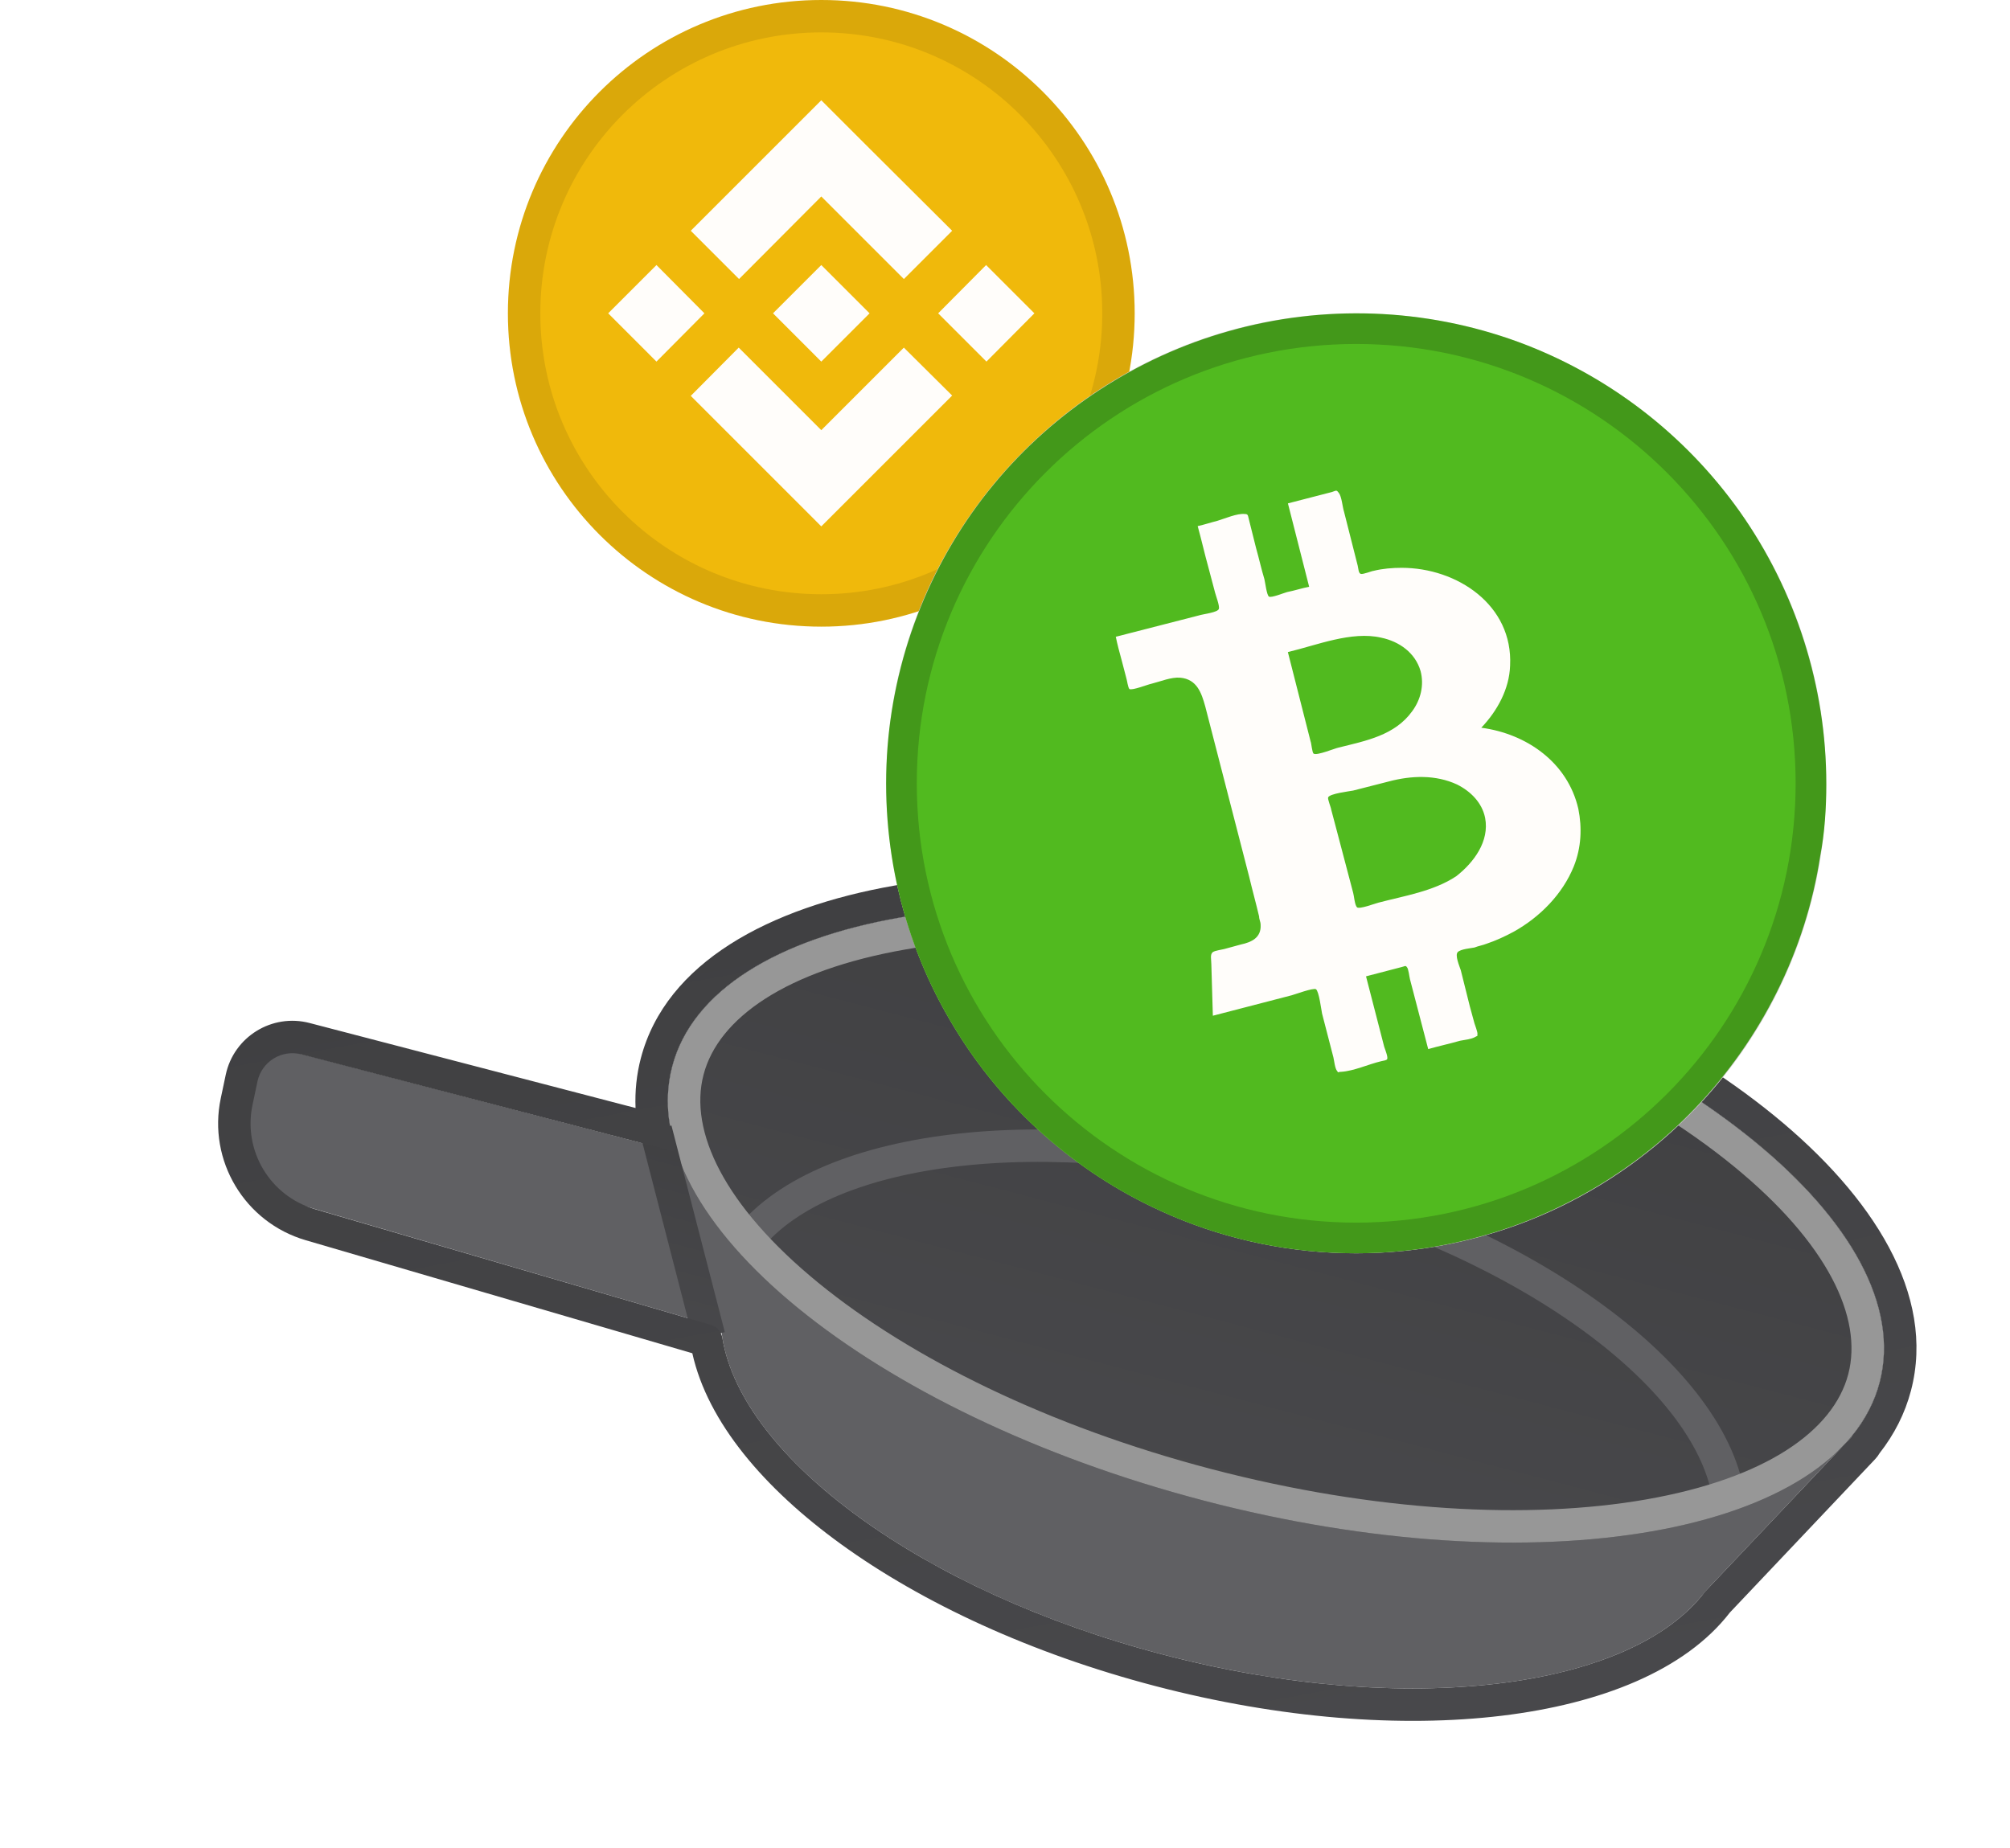
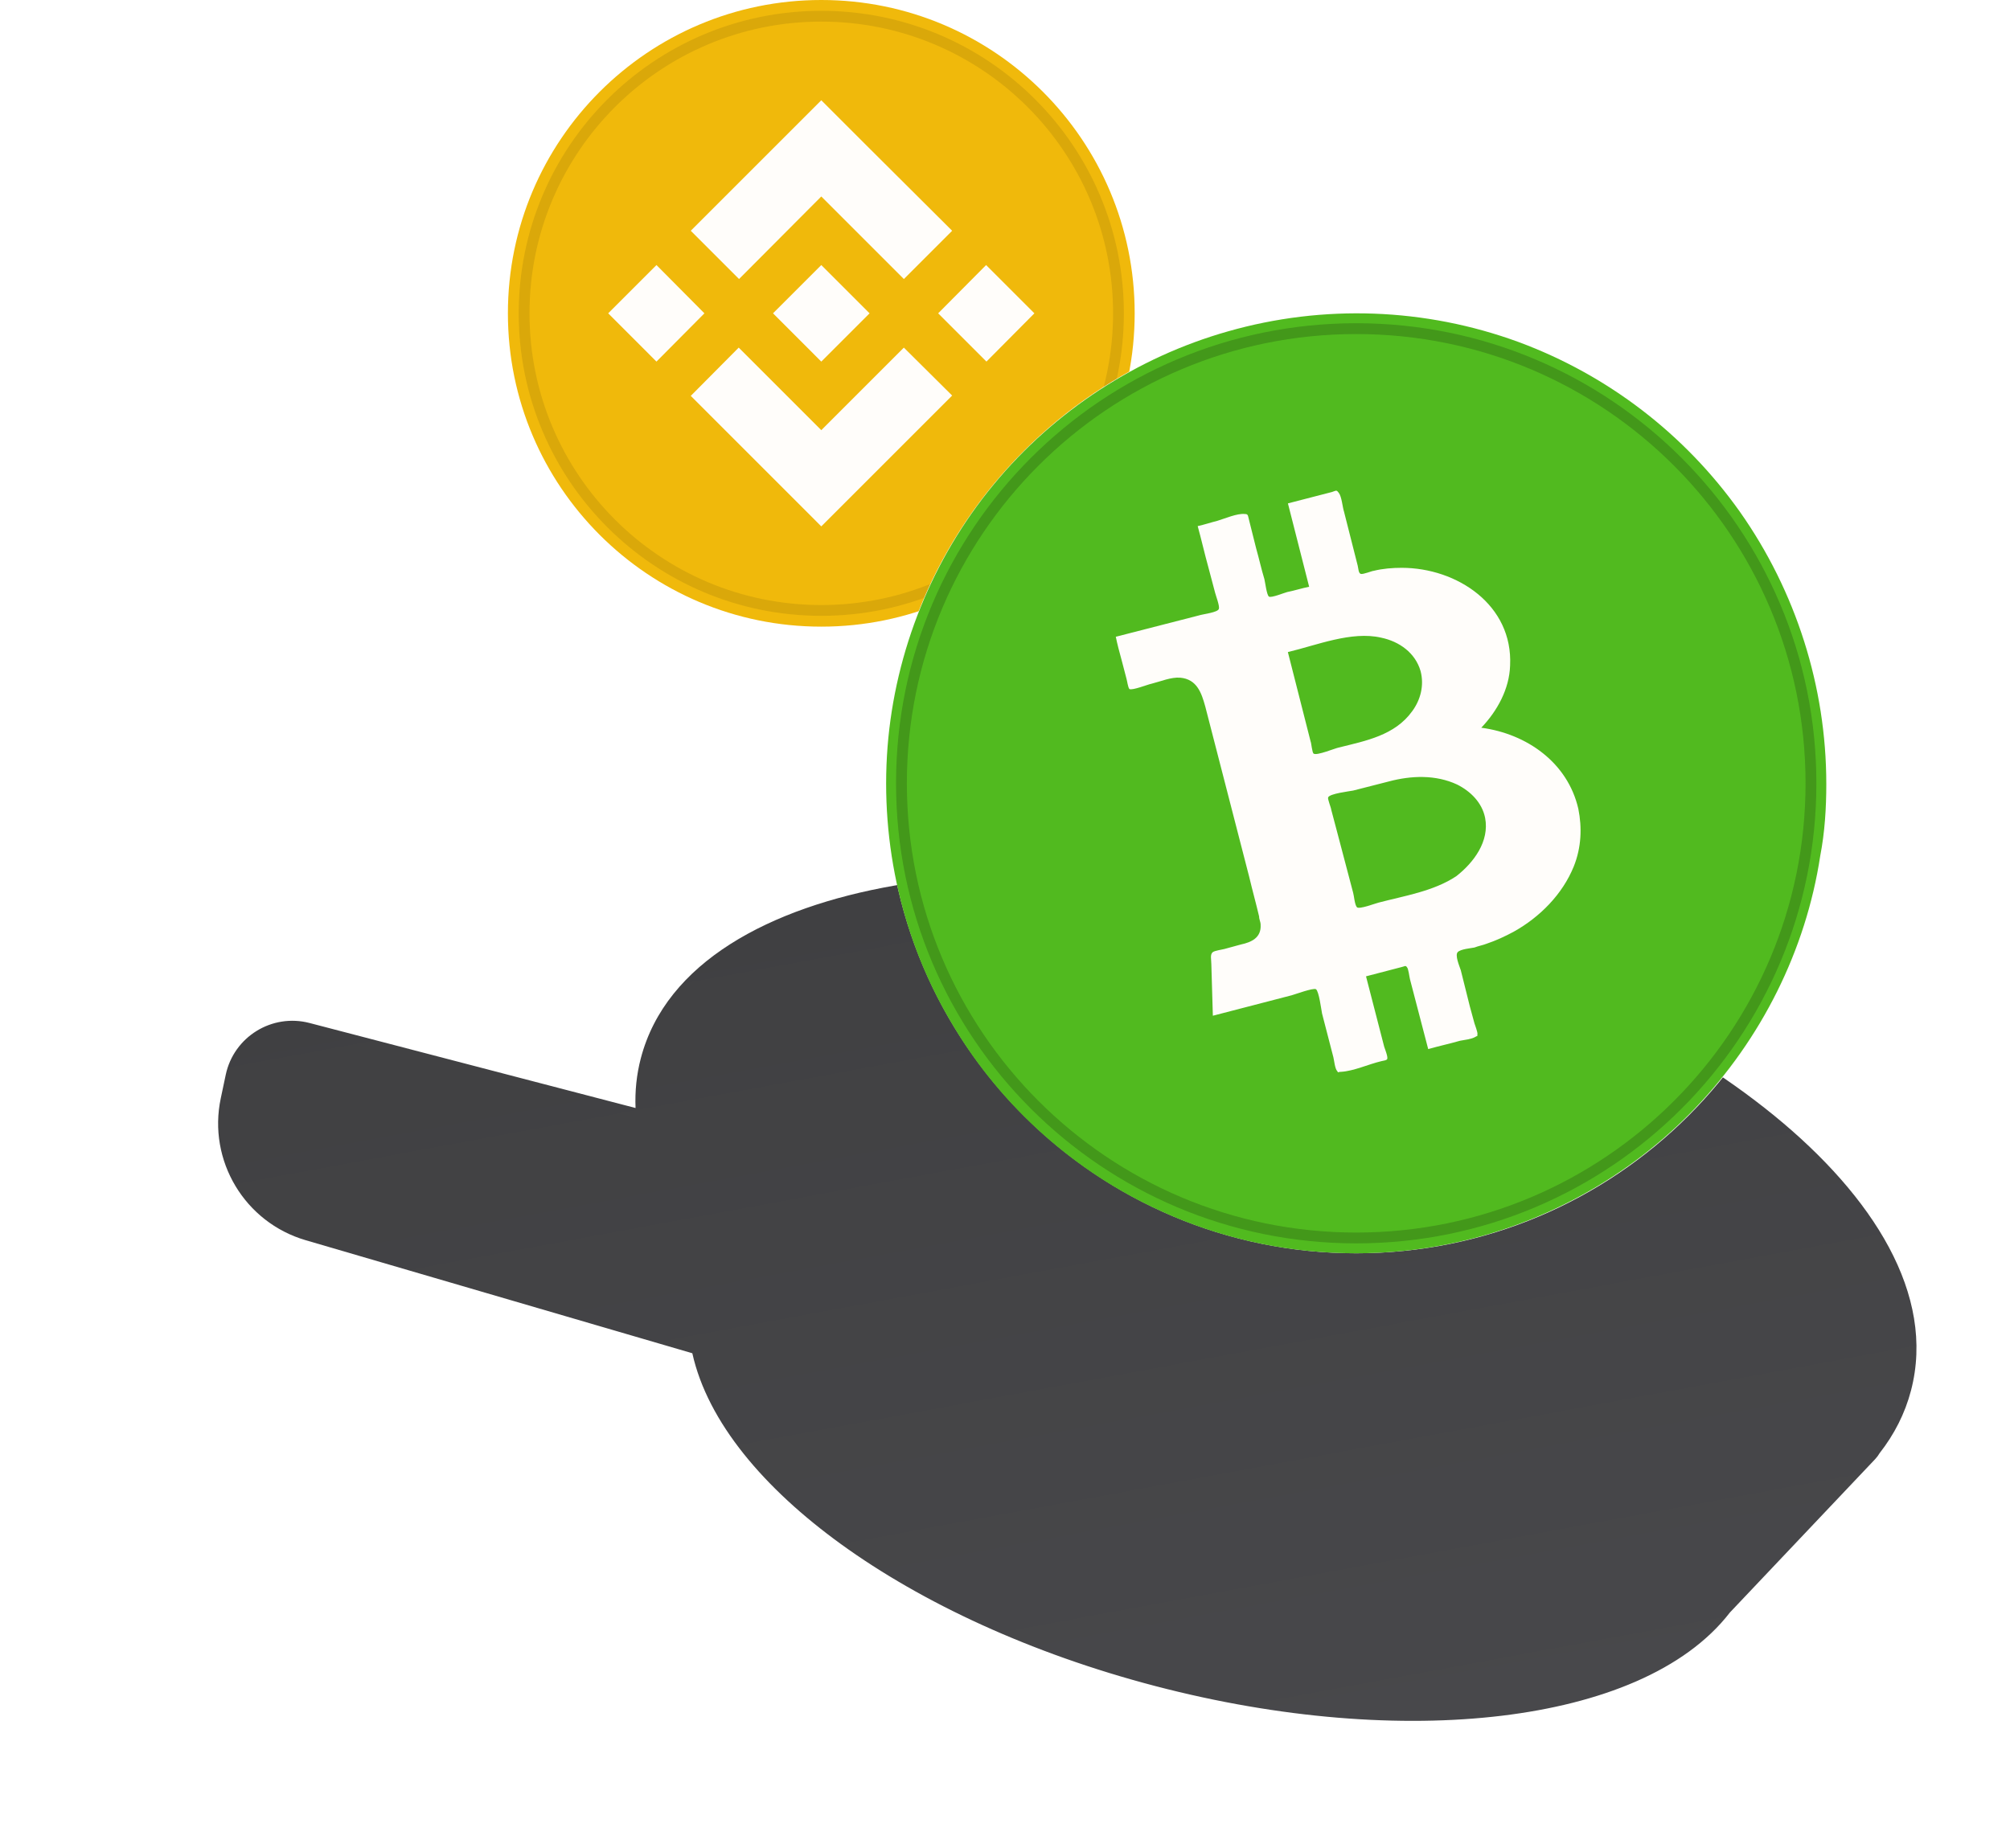
<svg xmlns="http://www.w3.org/2000/svg" width="186" height="171" fill="none">
  <g fill="#606063">
    <path d="M67.045 119.028c-3.178 12.144 15 27.421 40.602 34.121s48.934 2.287 52.112-9.858-15-27.421-40.602-34.122-48.934-2.286-52.112 9.859z" />
    <path d="M155.924 149.273l15.422-16.285-109.354-28.619 5.721 21.818 88.211 23.086z" />
    <path d="M68.934 108.293L27.073 97.338c-1.815-.475-3.66.654-4.063 2.486l-.468 2.129a8.26 8.26 0 0 0 5.746 9.7l41.812 12.239-1.166-15.599z" />
  </g>
  <path fill="url(#A)" d="M62.203 98.71c-3.694 14.114 18.324 32.101 49.178 40.176s58.86 3.178 62.554-10.936-18.324-32.101-49.178-40.176-58.861-3.179-62.554 10.935z" />
-   <g fill-rule="evenodd">
+   <g fillRule="evenodd">
    <path fill="#606063" d="M146.673 123.286c7.098 5.22 11.246 10.866 11.865 15.871l2.978-.368c-.772-6.238-5.737-12.531-13.066-17.92-7.389-5.435-17.439-10.148-28.913-13.151s-22.544-3.817-31.649-2.699c-9.029 1.109-16.44 4.163-20.168 9.223l2.415 1.779c2.992-4.06 9.373-6.95 18.119-8.024 8.67-1.064 19.354-.299 30.523 2.624s20.859 7.49 27.896 12.665z" />
    <path fill="#979797" d="M75.734 118.739c-8.721-7.124-11.998-14.041-10.629-19.27s7.614-9.654 18.706-11.593c10.807-1.889 25.078-1.154 40.186 2.8s27.911 10.304 36.406 17.245c8.721 7.124 11.998 14.041 10.63 19.27s-7.614 9.653-18.707 11.593c-10.806 1.889-25.078 1.153-40.186-2.8s-27.91-10.304-36.406-17.245zm35.647 20.147c-30.854-8.075-52.872-26.062-49.178-40.176s31.7-19.01 62.554-10.935 52.872 26.062 49.178 40.176-31.7 19.01-62.554 10.936z" />
    <path fill="url(#B)" d="M64.167 124.049l-4.937-19.123 2.905-.75 4.937 19.123-2.905.75z" />
    <path fill="url(#C)" d="M62.469 106.189l-.128-.443-.202-.817-.142-.54c.022-.012.03-.019.028-.027l-.004-.025-.12-.794-.022-.191c-.072-.663-.096-1.321-.071-1.974.035-.903.166-1.793.395-2.668 3.694-14.114 31.7-19.01 62.555-10.936s52.872 26.062 49.178 40.176a12.4 12.4 0 0 1-.963 2.519 13.7 13.7 0 0 1-1.635 2.476l-.016.019c.011.02.014.025.015.029l-.611.651-12.932 13.655c-6.807 9.031-27.596 11.752-50.146 5.85-22.302-5.837-38.971-18.182-40.797-29.295-.093-.569-.484-1.054-1.037-1.215L29.127 111.91a8.26 8.26 0 0 1-5.762-9.635l.459-2.172c.39-1.845 2.242-2.99 4.066-2.514l34.249 8.931a.27.27 0 0 0 .331-.331zm-3.657-3.636c-.064-1.544.091-3.085.488-4.603 2.325-8.885 11.93-13.965 23.478-15.984 11.834-2.069 26.992-1.215 42.738 2.906s29.38 10.802 38.683 18.402c9.078 7.417 14.963 16.551 12.638 25.436-.557 2.129-1.552 4.064-2.901 5.789a3.08 3.08 0 0 1-.425.566l-13.429 14.181c-4.171 5.406-12.026 8.46-21.098 9.556-9.3 1.124-20.517.28-32.096-2.751-11.453-2.997-21.548-7.685-29.079-13.141-7.079-5.13-12.321-11.262-13.743-17.657l-35.782-10.464a11.26 11.26 0 0 1-7.855-13.134l.459-2.173c.744-3.519 4.277-5.704 7.758-4.796l30.165 7.867z" />
  </g>
  <circle cx="76" cy="29" r="29" fill="#f0b90b" />
  <path fill="#fffdfa" d="M65.185 29l-4.437 4.468L56.28 29l4.468-4.468L65.185 29zM76 18.185l7.642 7.642 4.468-4.468-7.641-7.611L76 9.28 63.921 21.358l4.468 4.468L76 18.185zm15.252 6.347L86.815 29l4.468 4.468L95.72 29l-4.468-4.468zM76 39.815l-7.641-7.642-4.437 4.468L76 48.72l12.109-12.109-4.468-4.437L76 39.815zm0-6.347L80.468 29 76 24.532 71.532 29 76 33.468z" />
-   <circle cx="76" cy="29" r="27.5" stroke="#191326" stroke-width="3" opacity=".1" style="mix-blend-mode:multiply" />
+   <circle cx="76" cy="29" r="27.5" stroke="#191326" strokeWidth="3" opacity=".1" style="mix-blend-mode:multiply" />
  <circle cx="125.5" cy="72.5" r="43.5" fill="#fffdfa" />
  <path fill="#51ba1f" d="M130.684 65.825c.771-1.052 1.122-2.385.771-3.718-.491-1.684-1.964-2.736-3.648-3.087-2.737-.631-5.965.702-8.631 1.333l2.105 8.278c.07.14.14 1.052.281 1.122.28.21 1.964-.491 2.315-.561 2.526-.631 5.193-1.122 6.807-3.367zm6.744 9.873c-.281-1.403-1.333-2.455-2.596-3.087-1.965-.912-4.211-.842-6.316-.281l-3.297.842c-.351.07-2.176.281-2.316.631-.07.14.281.982.281 1.122l.631 2.385 1.404 5.331c.07.21.14 1.122.35 1.333s1.684-.351 1.965-.421c2.386-.631 5.122-1.052 7.227-2.455 1.614-1.263 3.088-3.227 2.667-5.401zM169 72.548c0-8.979-2.807-17.818-7.999-25.183a43.67 43.67 0 0 0-20.489-15.713 43.47 43.47 0 0 0-26.875-.982c-8.42 2.385-16.068 7.366-21.681 14.17-5.684 6.874-9.122 15.433-9.823 24.271-.702 9.049 1.403 18.168 6.105 25.885 4.491 7.506 11.297 13.539 19.226 17.117 8.279 3.788 17.752 4.84 26.663 3.016 8.631-1.754 16.63-6.173 22.735-12.557s10.244-14.59 11.578-23.359c.421-2.175.561-4.419.561-6.664zm-23.366 7.646c-1.052 2.596-3.158 4.7-5.543 6.033-.772.421-1.684.842-2.526 1.122-.351.14-.772.21-1.123.351-.351.07-1.263.14-1.544.421s.141 1.263.281 1.684l.842 3.367.421 1.543c.07.21.281.772.281.982-.07.351.14.07-.211.281s-1.052.281-1.403.351c-.983.281-1.965.491-2.947.772l-1.684-6.454c-.07-.281-.141-.982-.281-1.122-.14-.21-.21-.07-.561 0l-3.228.842 1.684 6.524c.07.21.351.912.281 1.122-.07.14-.281.14-.562.21-1.192.281-2.526.912-3.719.982-.35 0-.21.14-.35-.07-.211-.21-.281-.982-.351-1.263l-1.053-4.069c-.07-.351-.28-2.034-.561-2.245-.281-.14-1.965.491-2.245.561l-7.298 1.894-.14-4.77c0-.421-.141-.912.14-1.122.211-.14.772-.21 1.053-.281l1.543-.421c.983-.21 1.895-.631 1.825-1.824 0-.281-.141-.491-.141-.772-.28-1.193-.631-2.455-.912-3.648l-4.07-15.784c-.35-1.263-.771-2.525-2.315-2.666-.842-.07-1.825.351-2.667.561-.35.07-1.754.631-2.034.491-.141-.14-.211-.772-.281-.982l-.421-1.613c-.211-.772-.421-1.543-.561-2.245l7.648-1.964c.421-.14 1.824-.281 1.894-.631.071-.281-.28-1.193-.35-1.473l-.632-2.385c-.351-1.263-.631-2.525-.982-3.788.631-.14 1.263-.351 1.824-.491.702-.211 1.824-.702 2.526-.631.351 0 .281.14.421.631l.632 2.525c.28.982.491 1.964.771 2.876.071.281.211 1.473.421 1.614s1.404-.351 1.685-.421c.701-.14 1.333-.351 2.034-.491l-1.964-7.716 4.069-1.052c.421-.14.421-.21.632.07.281.351.351 1.333.491 1.754l1.263 4.981c.07.281.07.701.281.772s1.052-.281 1.193-.281c.842-.21 1.754-.281 2.596-.281 5.122 0 10.315 3.437 10.034 9.049-.07 2.175-1.193 4.209-2.666 5.752 4.21.561 7.999 3.227 8.981 7.506.351 1.754.281 3.578-.421 5.331z" />
-   <circle cx="125.5" cy="72.5" r="42.082" stroke="#191326" stroke-width="2.837" opacity=".2" style="mix-blend-mode:multiply" />
+   <circle cx="125.5" cy="72.5" r="42.082" stroke="#191326" strokeWidth="2.837" opacity=".2" style="mix-blend-mode:multiply" />
  <defs>
    <linearGradient id="A" x1="124.757" x2="111.381" y1="87.774" y2="138.886" gradientUnits="userSpaceOnUse">
      <stop stop-color="#404042" />
      <stop offset="1" stop-color="#48484b" />
    </linearGradient>
    <linearGradient id="B" x1="65.567" x2="60.735" y1="105.096" y2="123.129" gradientUnits="userSpaceOnUse">
      <stop stop-color="#404042" />
      <stop offset="1" stop-color="#48484b" />
    </linearGradient>
    <linearGradient id="C" x1="92.495" x2="108.09" y1="80.169" y2="164.62" gradientUnits="userSpaceOnUse">
      <stop stop-color="#404042" />
      <stop offset="1" stop-color="#48484b" />
    </linearGradient>
  </defs>
</svg>
